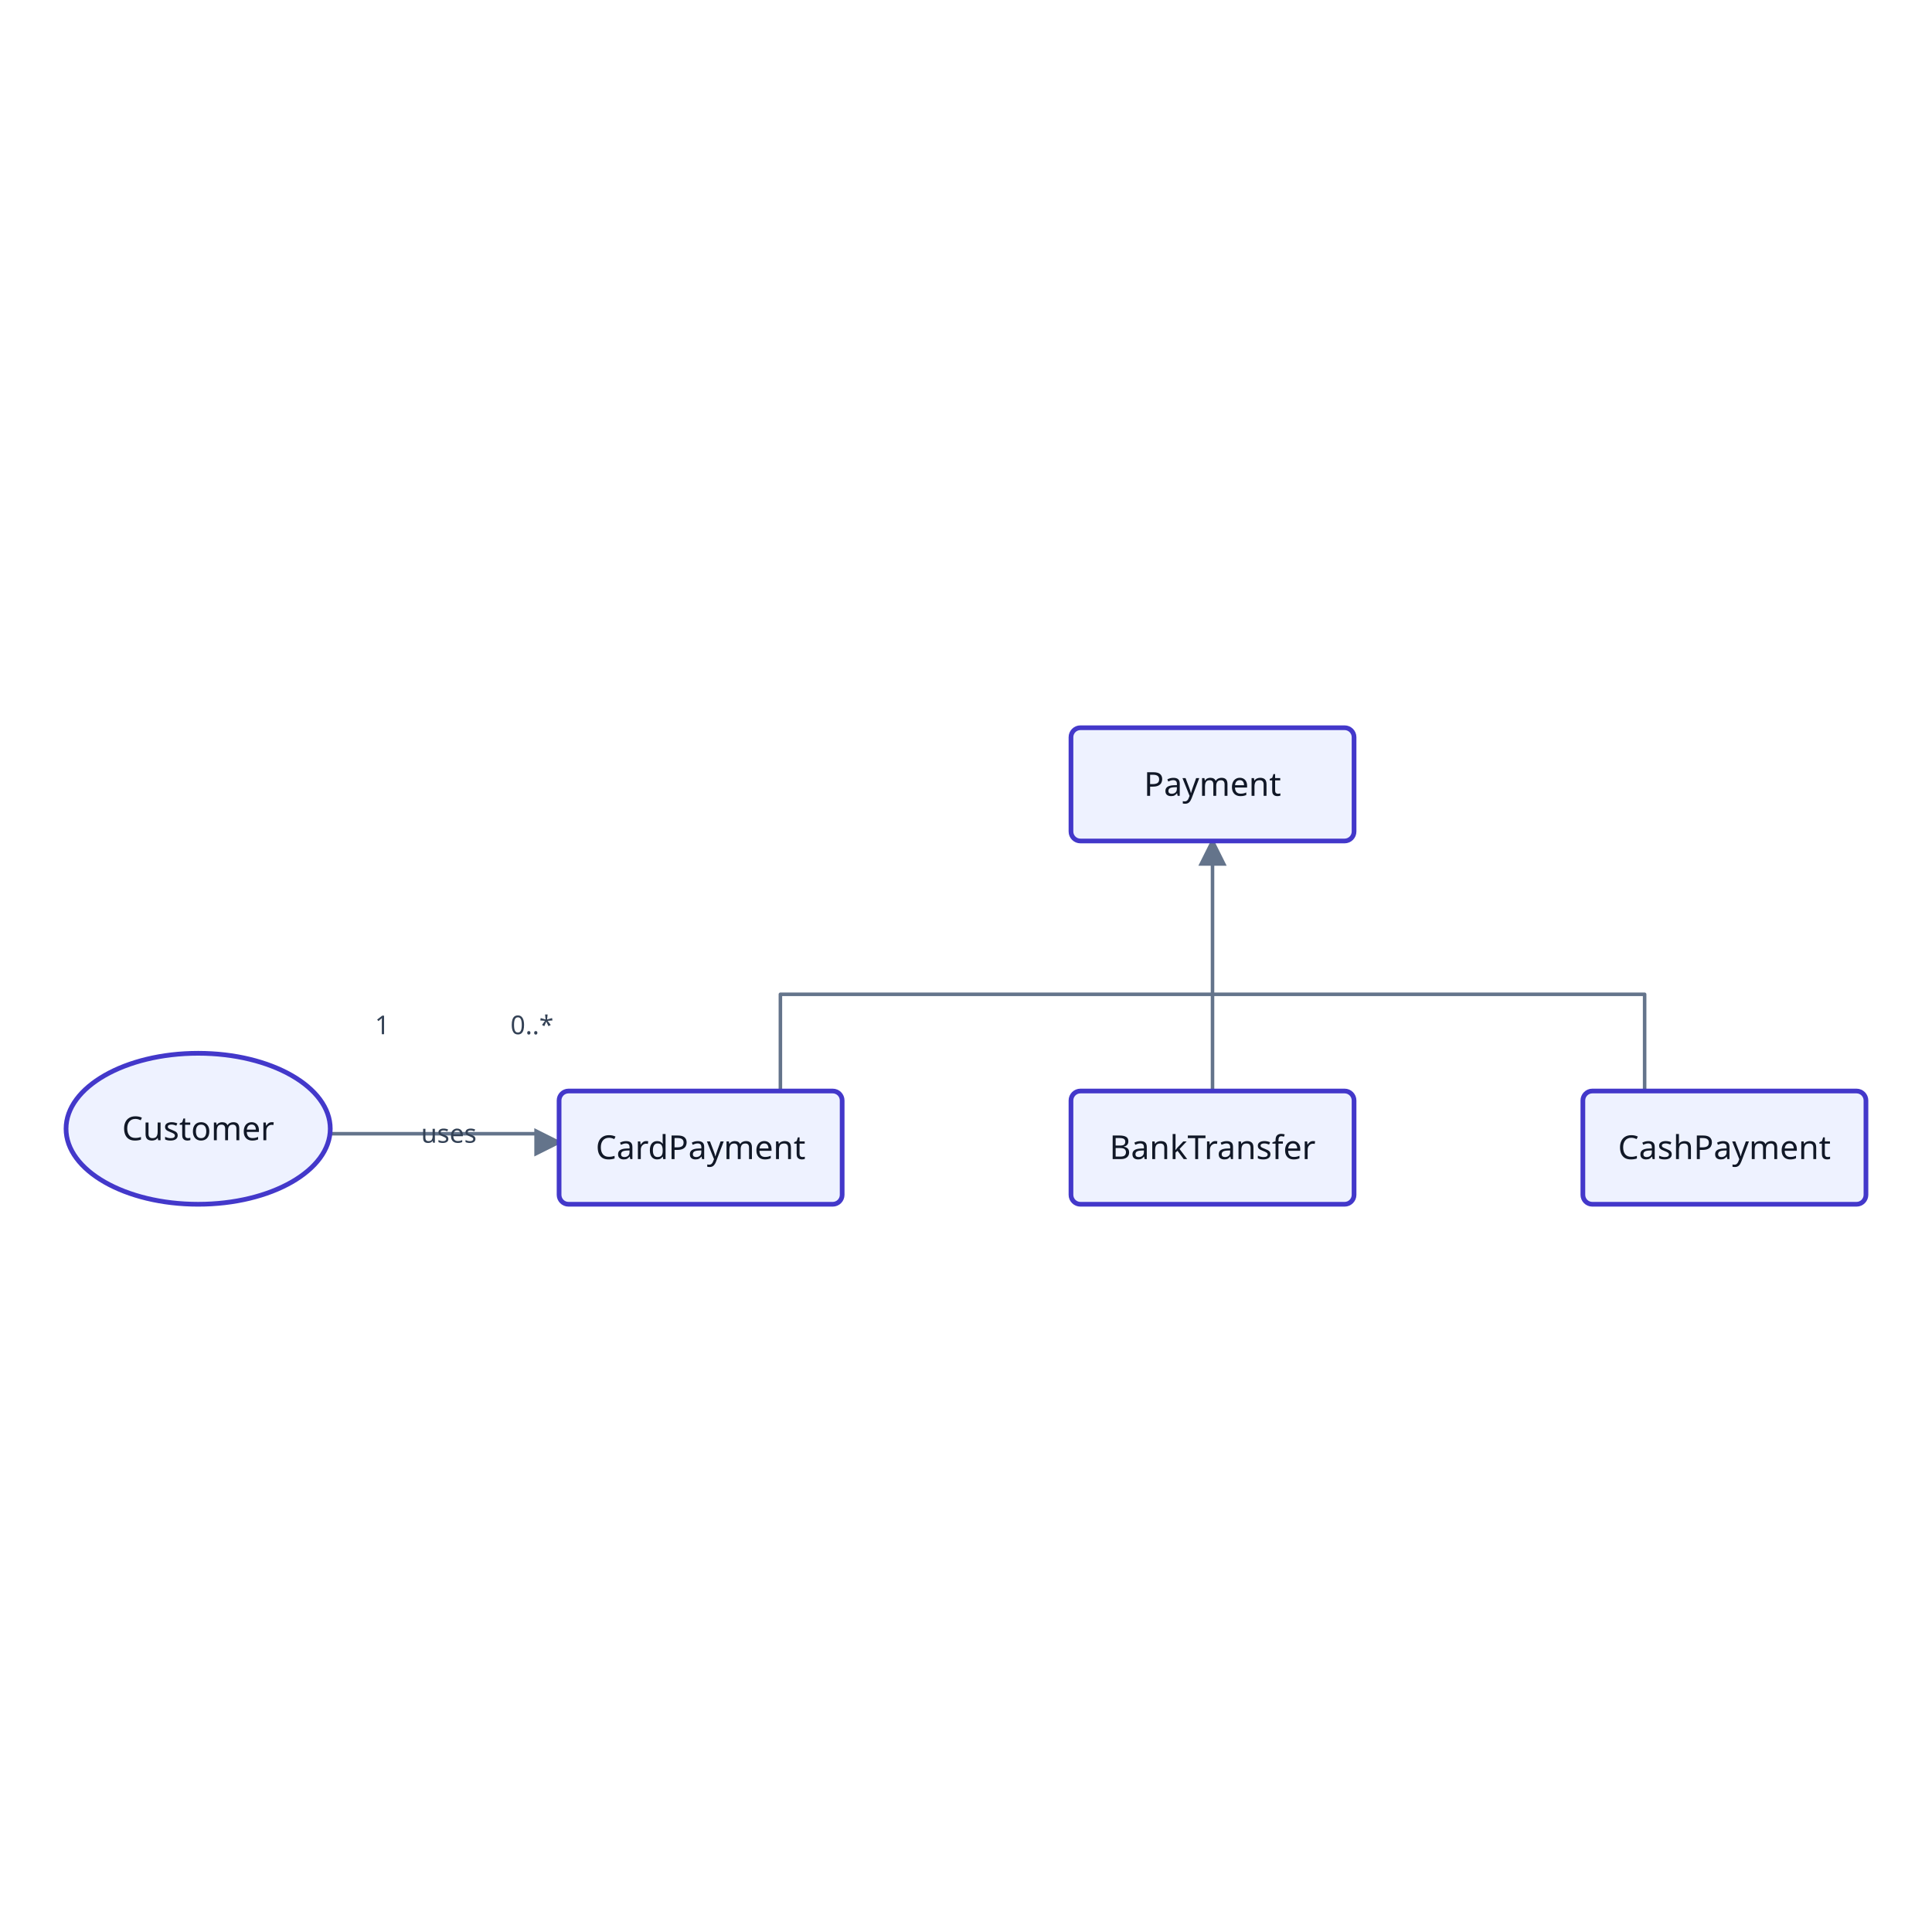
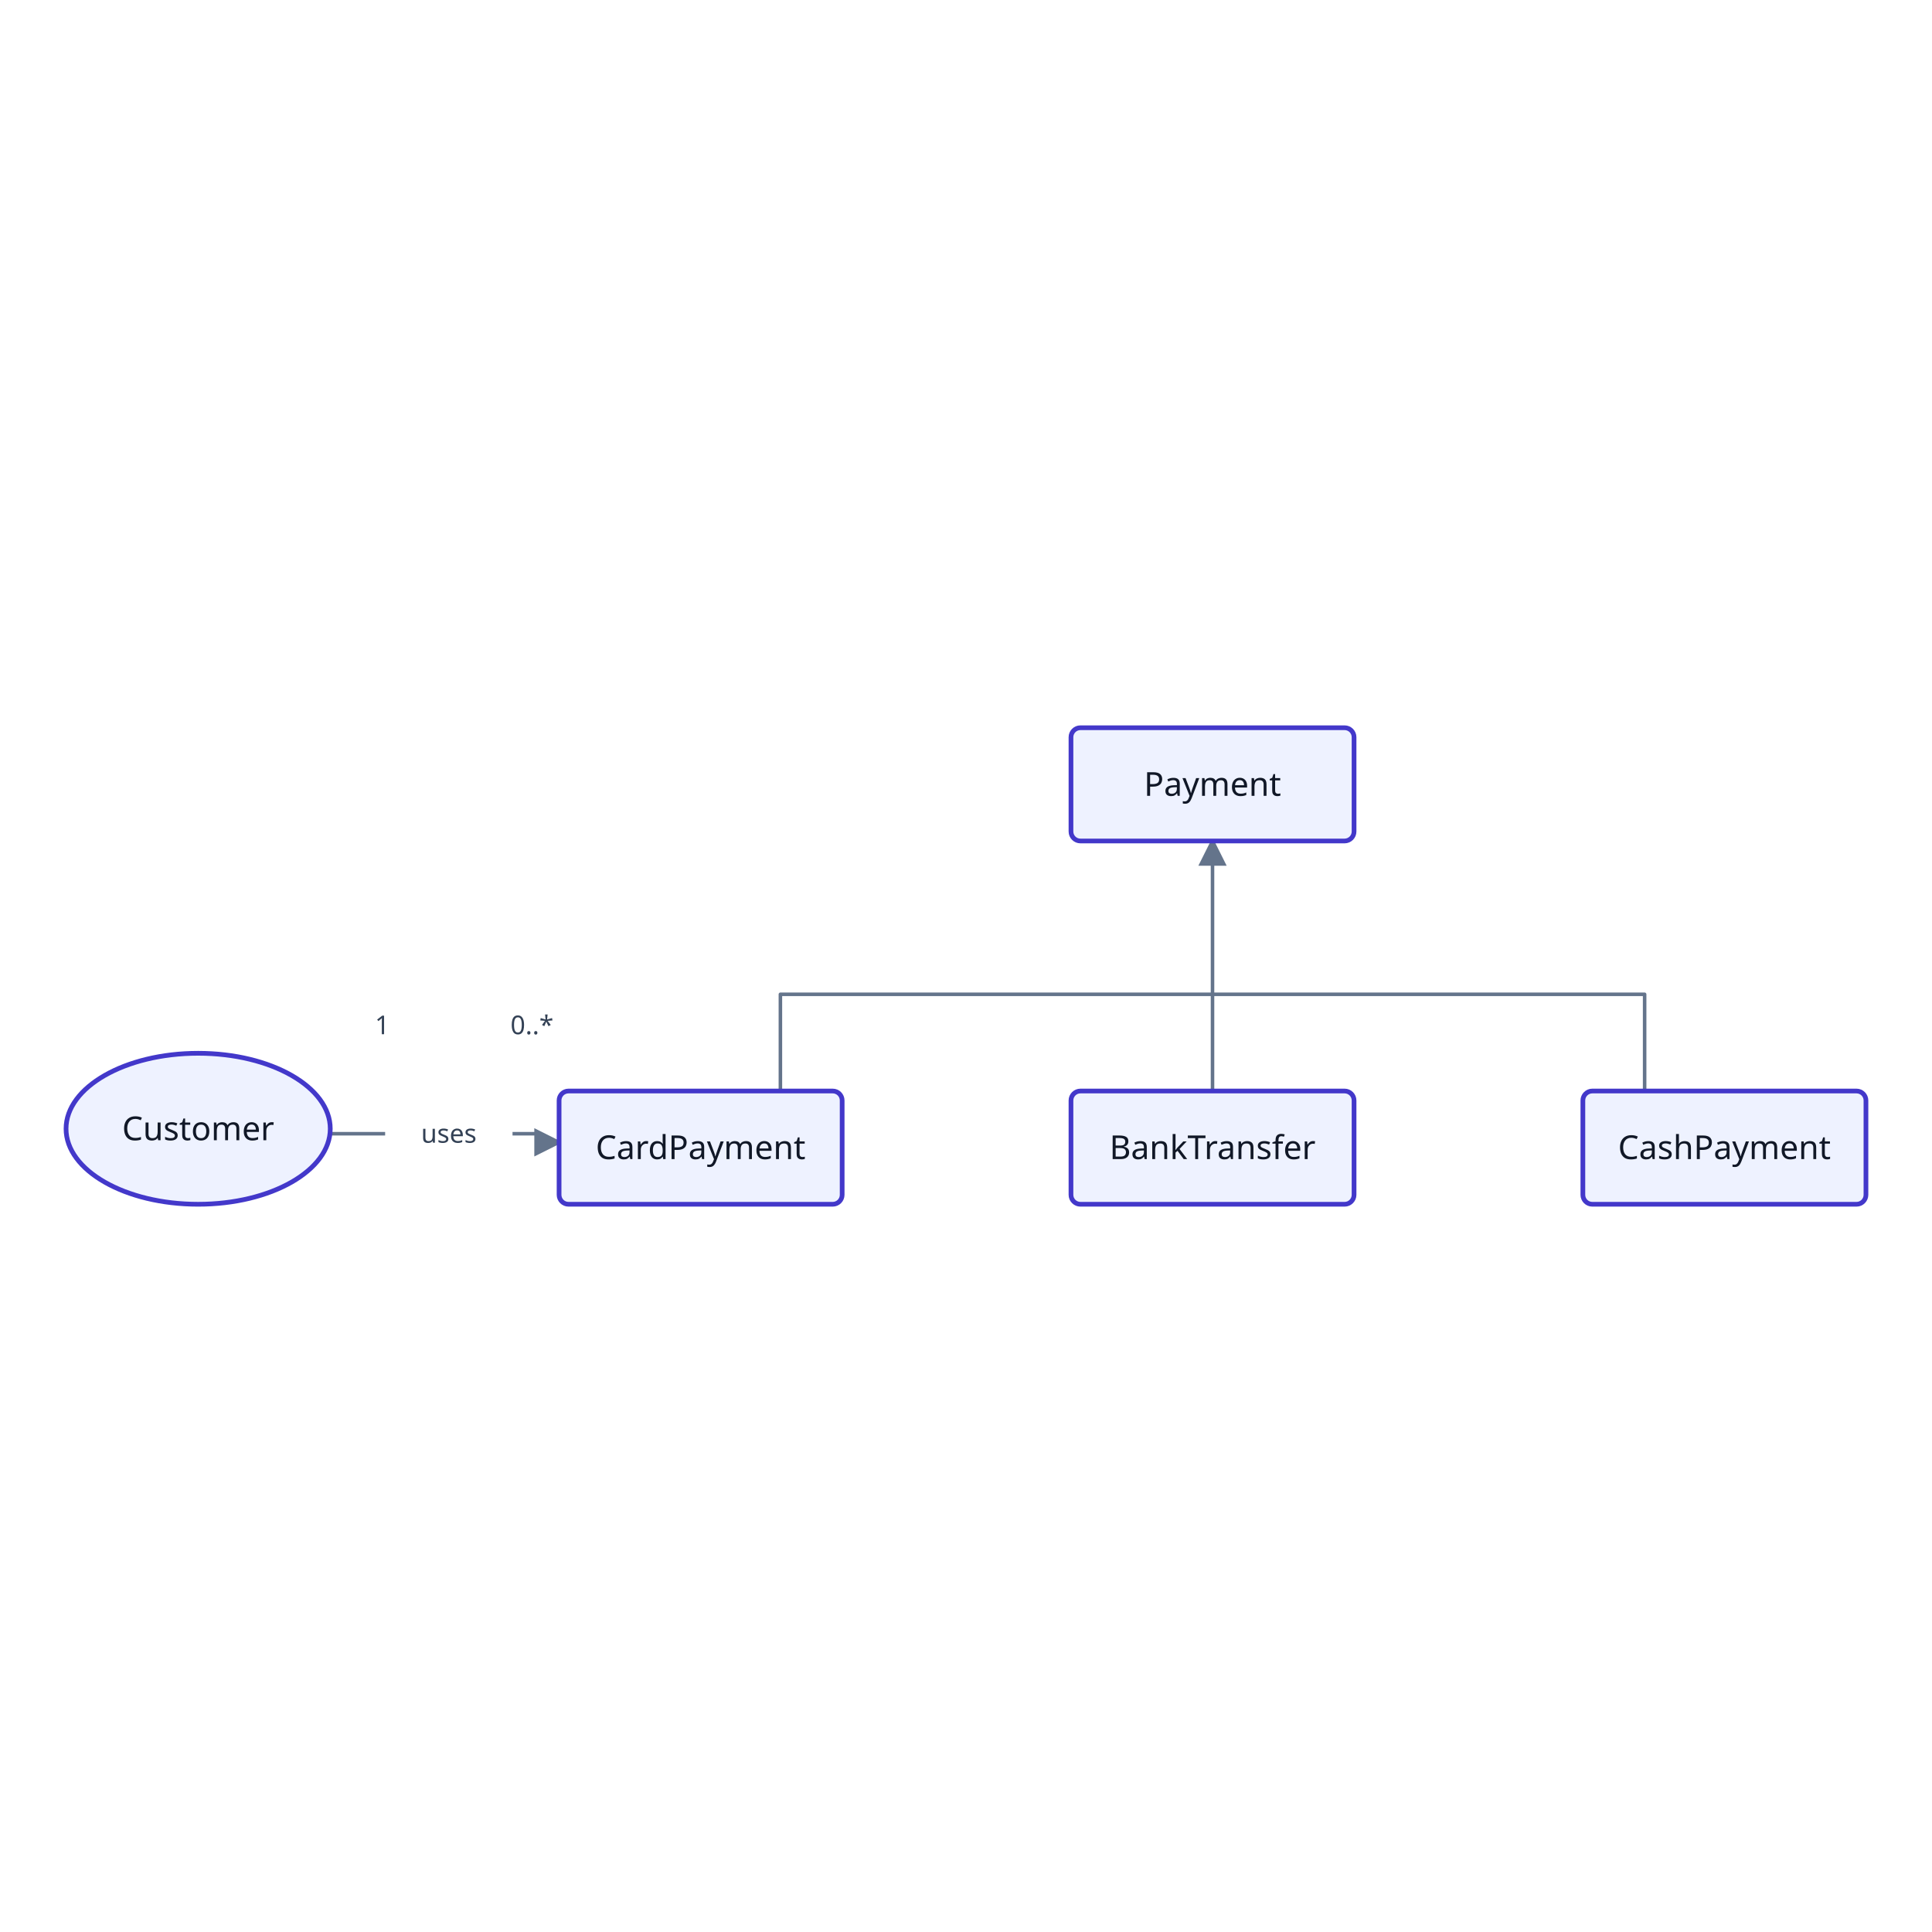
<svg xmlns="http://www.w3.org/2000/svg" width="720" height="720" viewBox="0 0 819 819">
  <defs>
    <marker id="arrow" markerWidth="8" markerHeight="8" refX="7" refY="4" orient="auto">
      <path d="M0,0 L8,4 L0,8 z" fill="#64748b" />
    </marker>
  </defs>
  <rect x="0" y="0" width="819" height="819" fill="#ffffff" />
  <g transform="translate(0 280.5)">
    <polyline points="330.818,182 330.818,141 514,141" fill="none" stroke="#64748b" stroke-width="1.5" stroke-linecap="round" stroke-linejoin="round" />
    <polyline points="514,182 514,141" fill="none" stroke="#64748b" stroke-width="1.5" stroke-linecap="round" stroke-linejoin="round" />
    <polyline points="697.182,182 697.182,141 514,141" fill="none" stroke="#64748b" stroke-width="1.5" stroke-linecap="round" stroke-linejoin="round" />
    <polyline points="139.879,200.099 229,200.099 229,203.746 237,203.746" fill="none" stroke="#64748b" stroke-width="1.5" stroke-linecap="round" stroke-linejoin="round" marker-end="url(#arrow)" />
    <polyline points="514,141 514,76" fill="none" stroke="#64748b" stroke-width="1.5" stroke-linecap="round" stroke-linejoin="round" marker-end="url(#arrow)" />
    <rect x="454" y="28" width="120" height="48" rx="4" fill="#eef2ff" stroke="#4338ca" stroke-width="2" />
    <text x="514" y="52" text-anchor="middle" dominant-baseline="middle" font-family="sans-serif" font-size="14" fill="#111827">Payment</text>
    <rect x="237" y="182" width="120" height="48" rx="4" fill="#eef2ff" stroke="#4338ca" stroke-width="2" />
    <text x="297" y="206" text-anchor="middle" dominant-baseline="middle" font-family="sans-serif" font-size="14" fill="#111827">CardPayment</text>
    <rect x="454" y="182" width="120" height="48" rx="4" fill="#eef2ff" stroke="#4338ca" stroke-width="2" />
    <text x="514" y="206" text-anchor="middle" dominant-baseline="middle" font-family="sans-serif" font-size="14" fill="#111827">BankTransfer</text>
    <rect x="671" y="182" width="120" height="48" rx="4" fill="#eef2ff" stroke="#4338ca" stroke-width="2" />
    <text x="731" y="206" text-anchor="middle" dominant-baseline="middle" font-family="sans-serif" font-size="14" fill="#111827">CashPayment</text>
    <ellipse cx="84" cy="198" rx="56" ry="32" fill="#eef2ff" stroke="#4338ca" stroke-width="2" />
    <text x="84" y="198" text-anchor="middle" dominant-baseline="middle" font-family="sans-serif" font-size="14" fill="#111827">Customer</text>
+     <rect x="163.264" y="191.099" width="54" height="18" rx="3" fill="#ffffff" />
    <text x="190.264" y="200.099" text-anchor="middle" dominant-baseline="middle" font-family="sans-serif" font-size="11" fill="#334155">uses</text>
+     <rect x="153.048" y="145.099" width="18" height="18" rx="3" fill="#ffffff" />
    <text x="162.048" y="154.099" text-anchor="middle" dominant-baseline="middle" font-family="sans-serif" font-size="11" fill="#334155">1</text>
+     <rect x="212.532" y="145.099" width="26" height="18" rx="3" fill="#ffffff" />
    <text x="225.532" y="154.099" text-anchor="middle" dominant-baseline="middle" font-family="sans-serif" font-size="11" fill="#334155">0..*</text>
  </g>
</svg>
